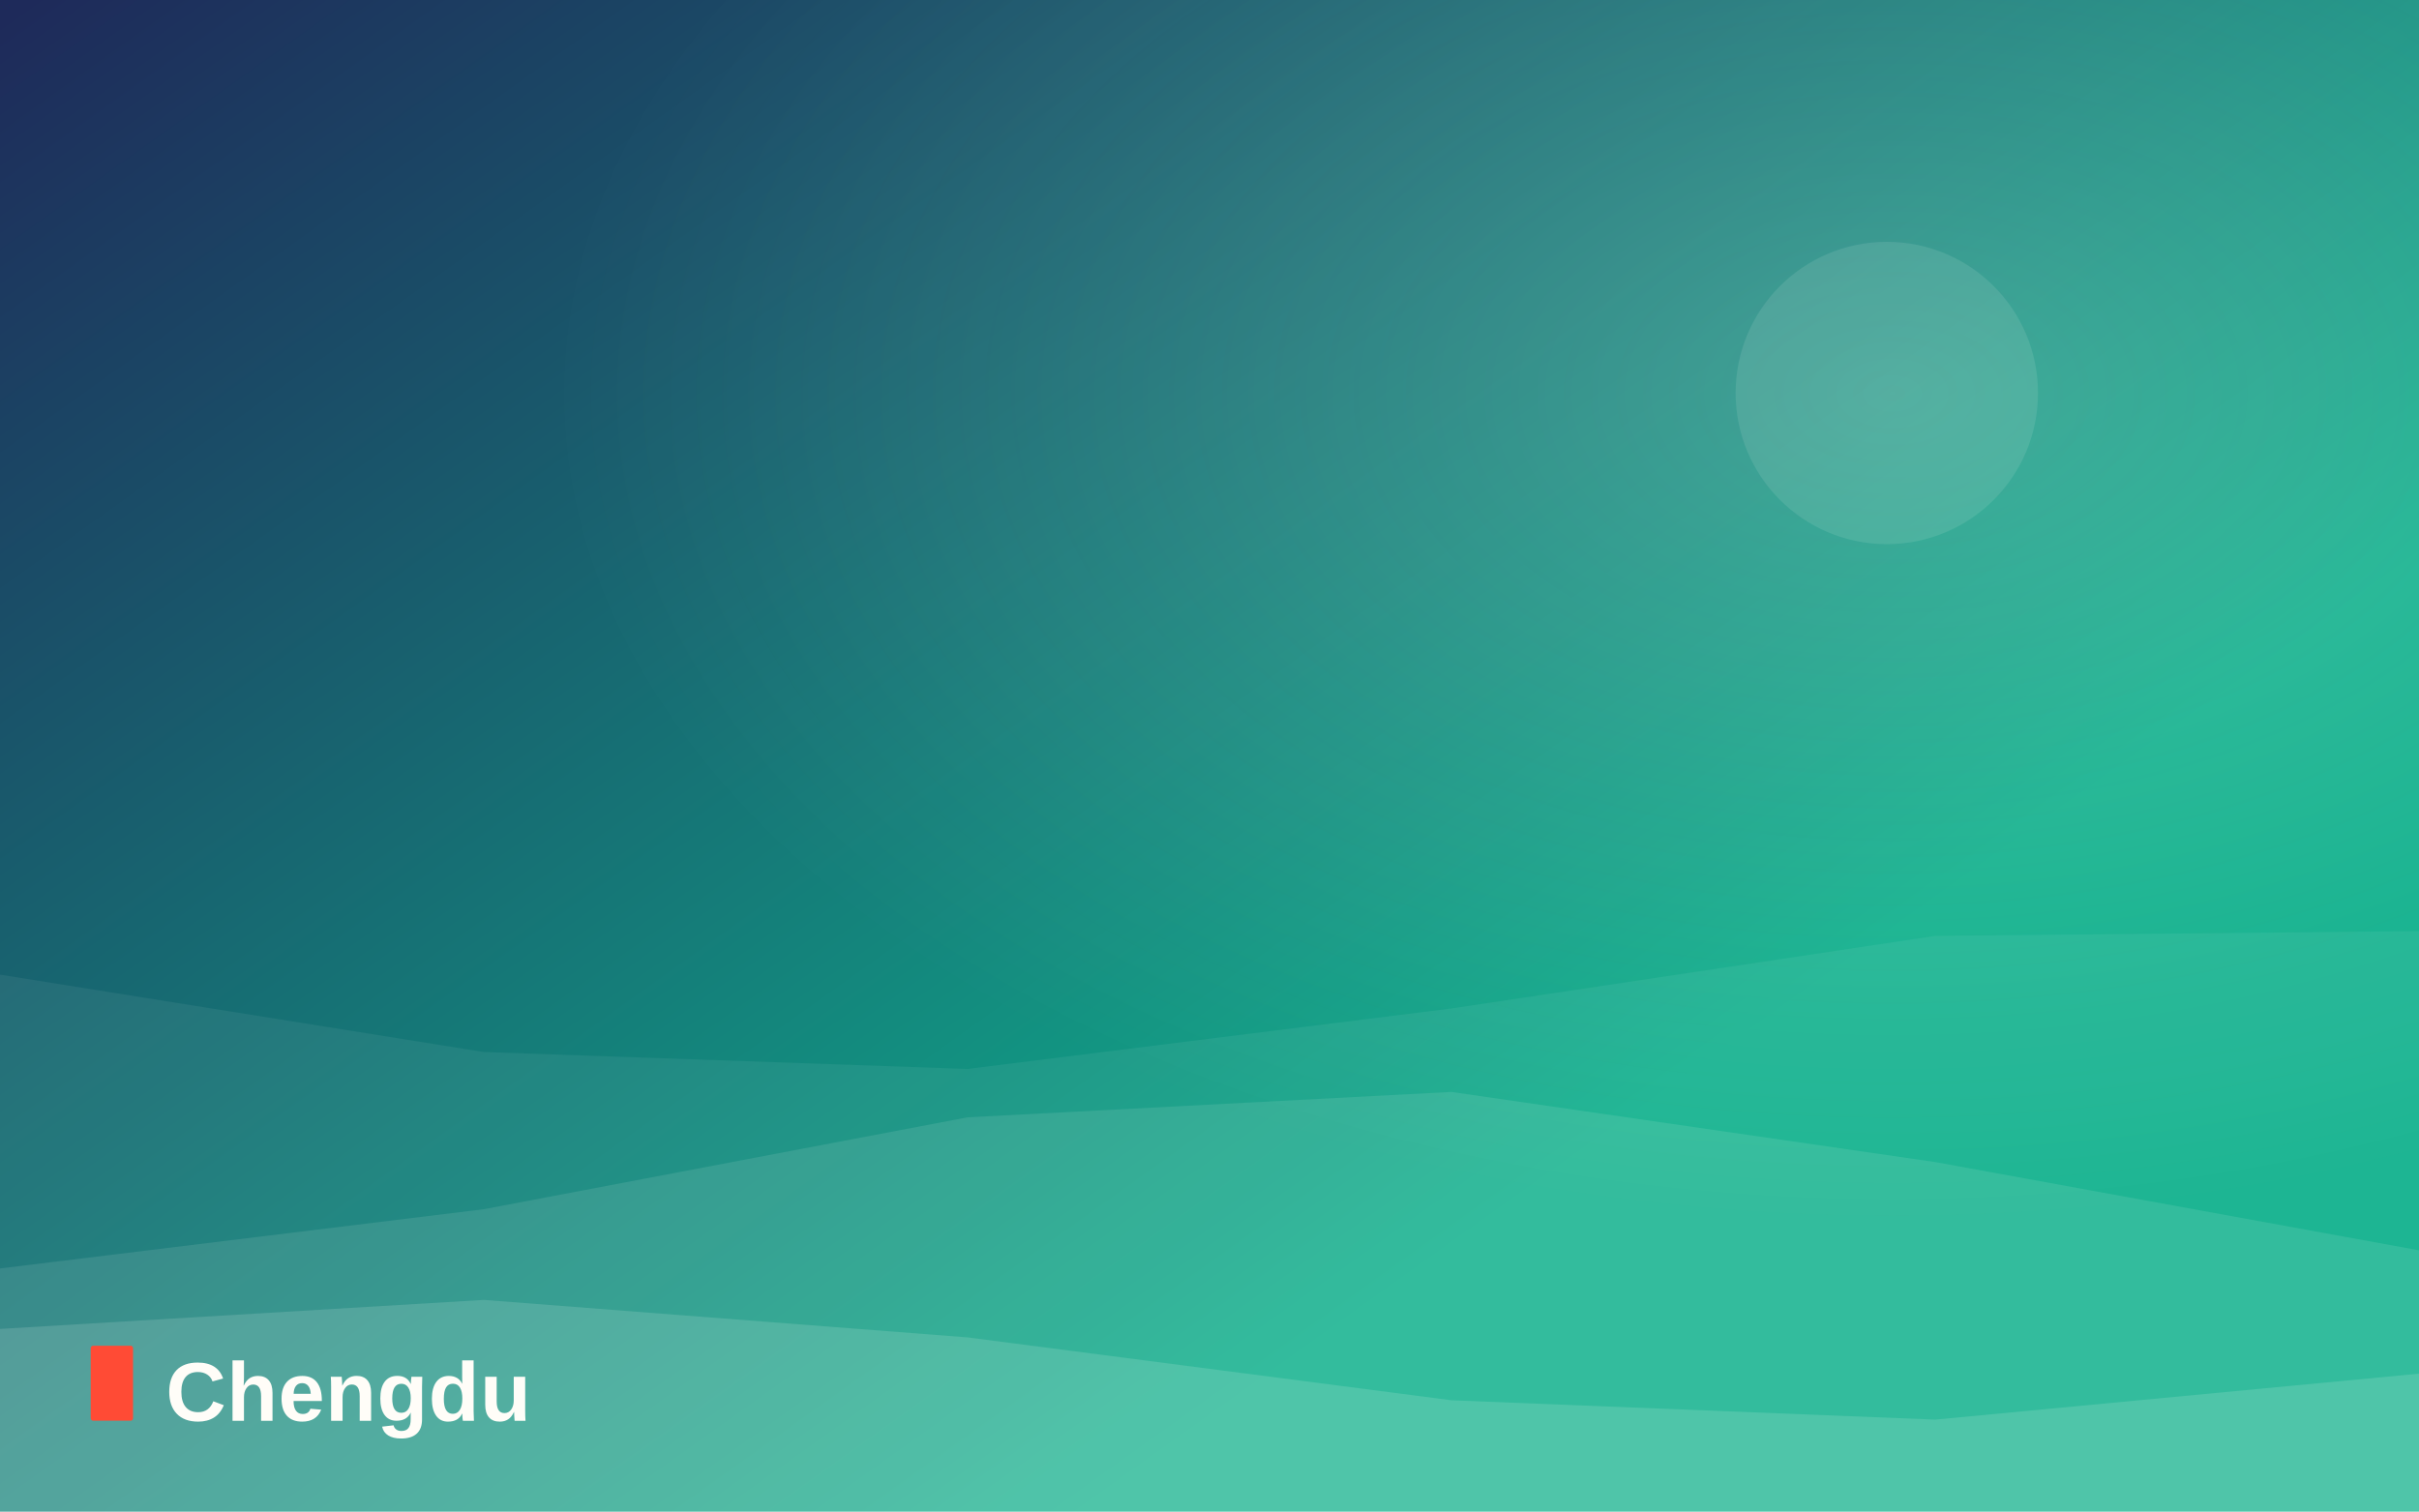
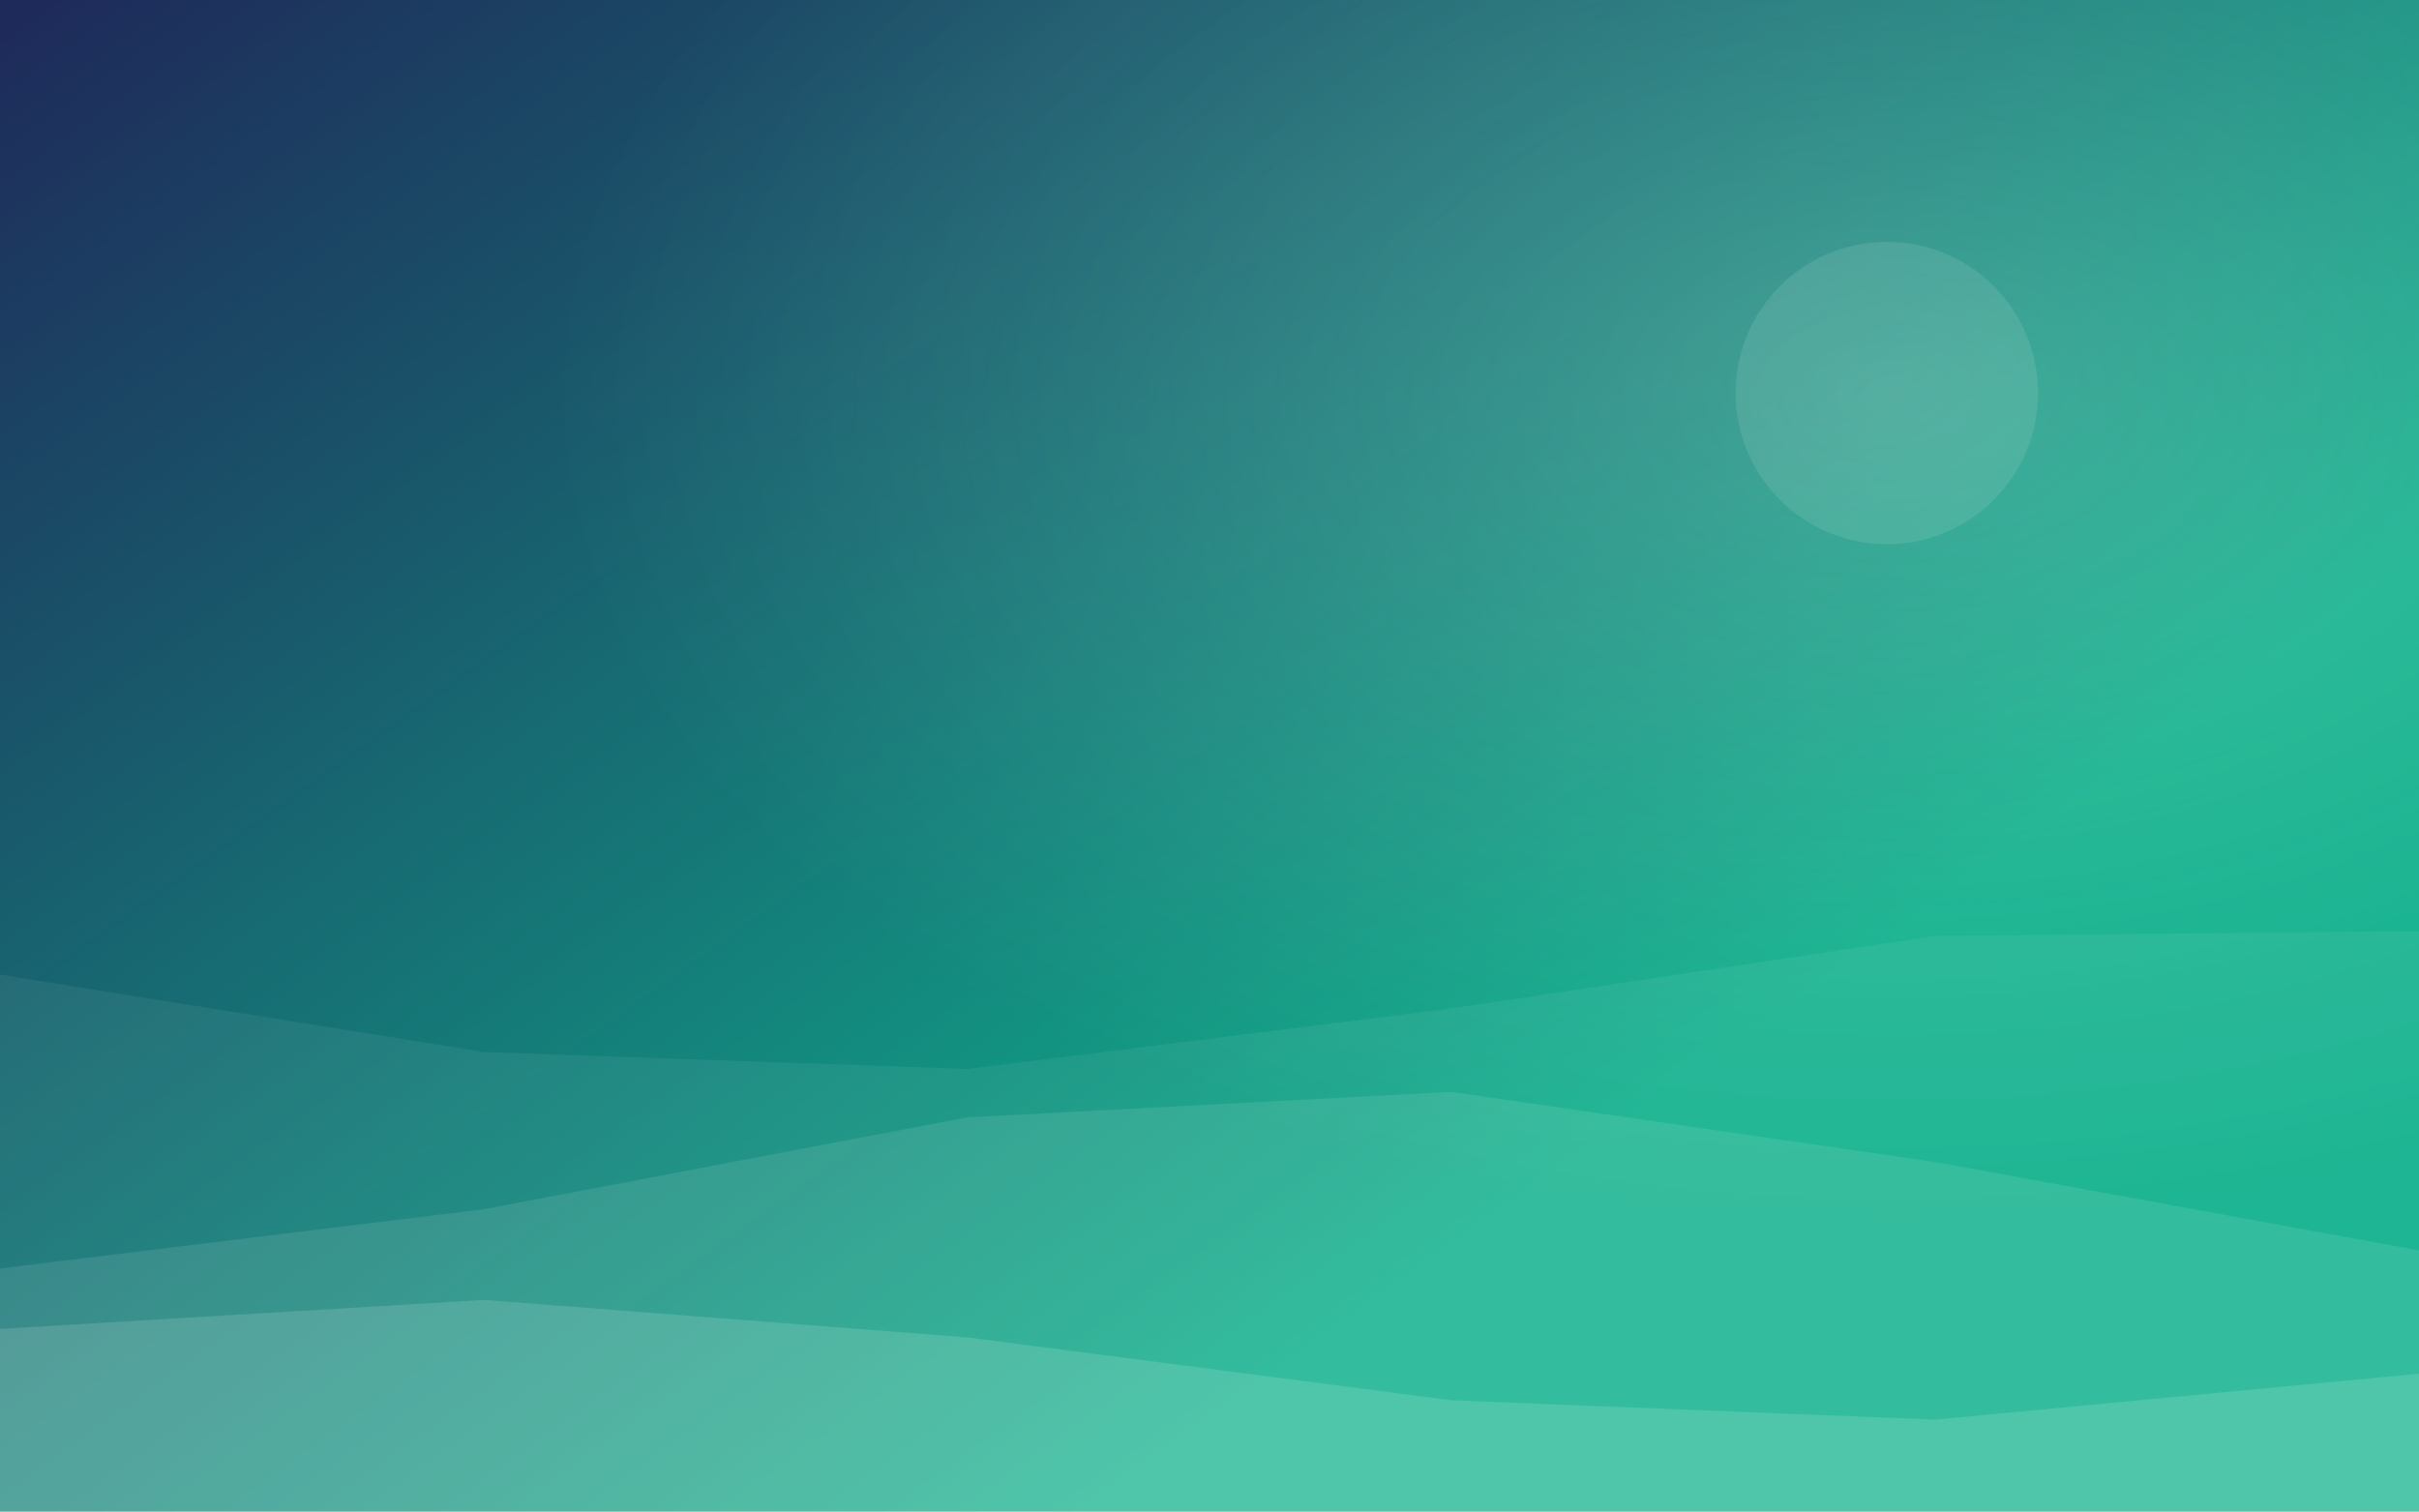
<svg xmlns="http://www.w3.org/2000/svg" width="2000" height="1250" viewBox="0 0 2000 1250" role="img" preserveAspectRatio="xMidYMid slice">
  <defs>
    <linearGradient id="g" gradientTransform="rotate(41)">
      <stop offset="0" stop-color="#1E2A5A" />
      <stop offset="1" stop-color="#0FB08C" />
    </linearGradient>
    <radialGradient id="glow" cx="78%" cy="26%" r="55%">
      <stop offset="0" stop-color="#FFFDF8" stop-opacity="0.20" />
      <stop offset="1" stop-color="#FFFDF8" stop-opacity="0" />
    </radialGradient>
  </defs>
  <rect width="2000" height="1250" fill="url(#g)" />
  <rect width="2000" height="1250" fill="url(#glow)" />
  <circle cx="1560" cy="325" r="125" fill="#FFFDF8" opacity="0.10" />
  <polygon points="0,1250 0,806 400,870 800,884 1200,834 1600,774 2000,770 2000,1250" fill="#FFFDF8" opacity="0.06" />
  <polygon points="0,1250 0,1049 400,1000 800,924 1200,903 1600,961 2000,1034 2000,1250" fill="#FFFDF8" opacity="0.1" />
  <polygon points="0,1250 0,1099 400,1075 800,1106 1200,1158 1600,1174 2000,1136 2000,1250" fill="#FFFDF8" opacity="0.14" />
-   <rect x="75" y="1112.9" width="35" height="62" rx="2" fill="#FF4B35" />
-   <text x="137.1" y="1175" font-family="'Space Grotesk', Arial, sans-serif" font-size="69" font-weight="700" fill="#FFFDF8" letter-spacing="0.5">Chengdu</text>
</svg>
